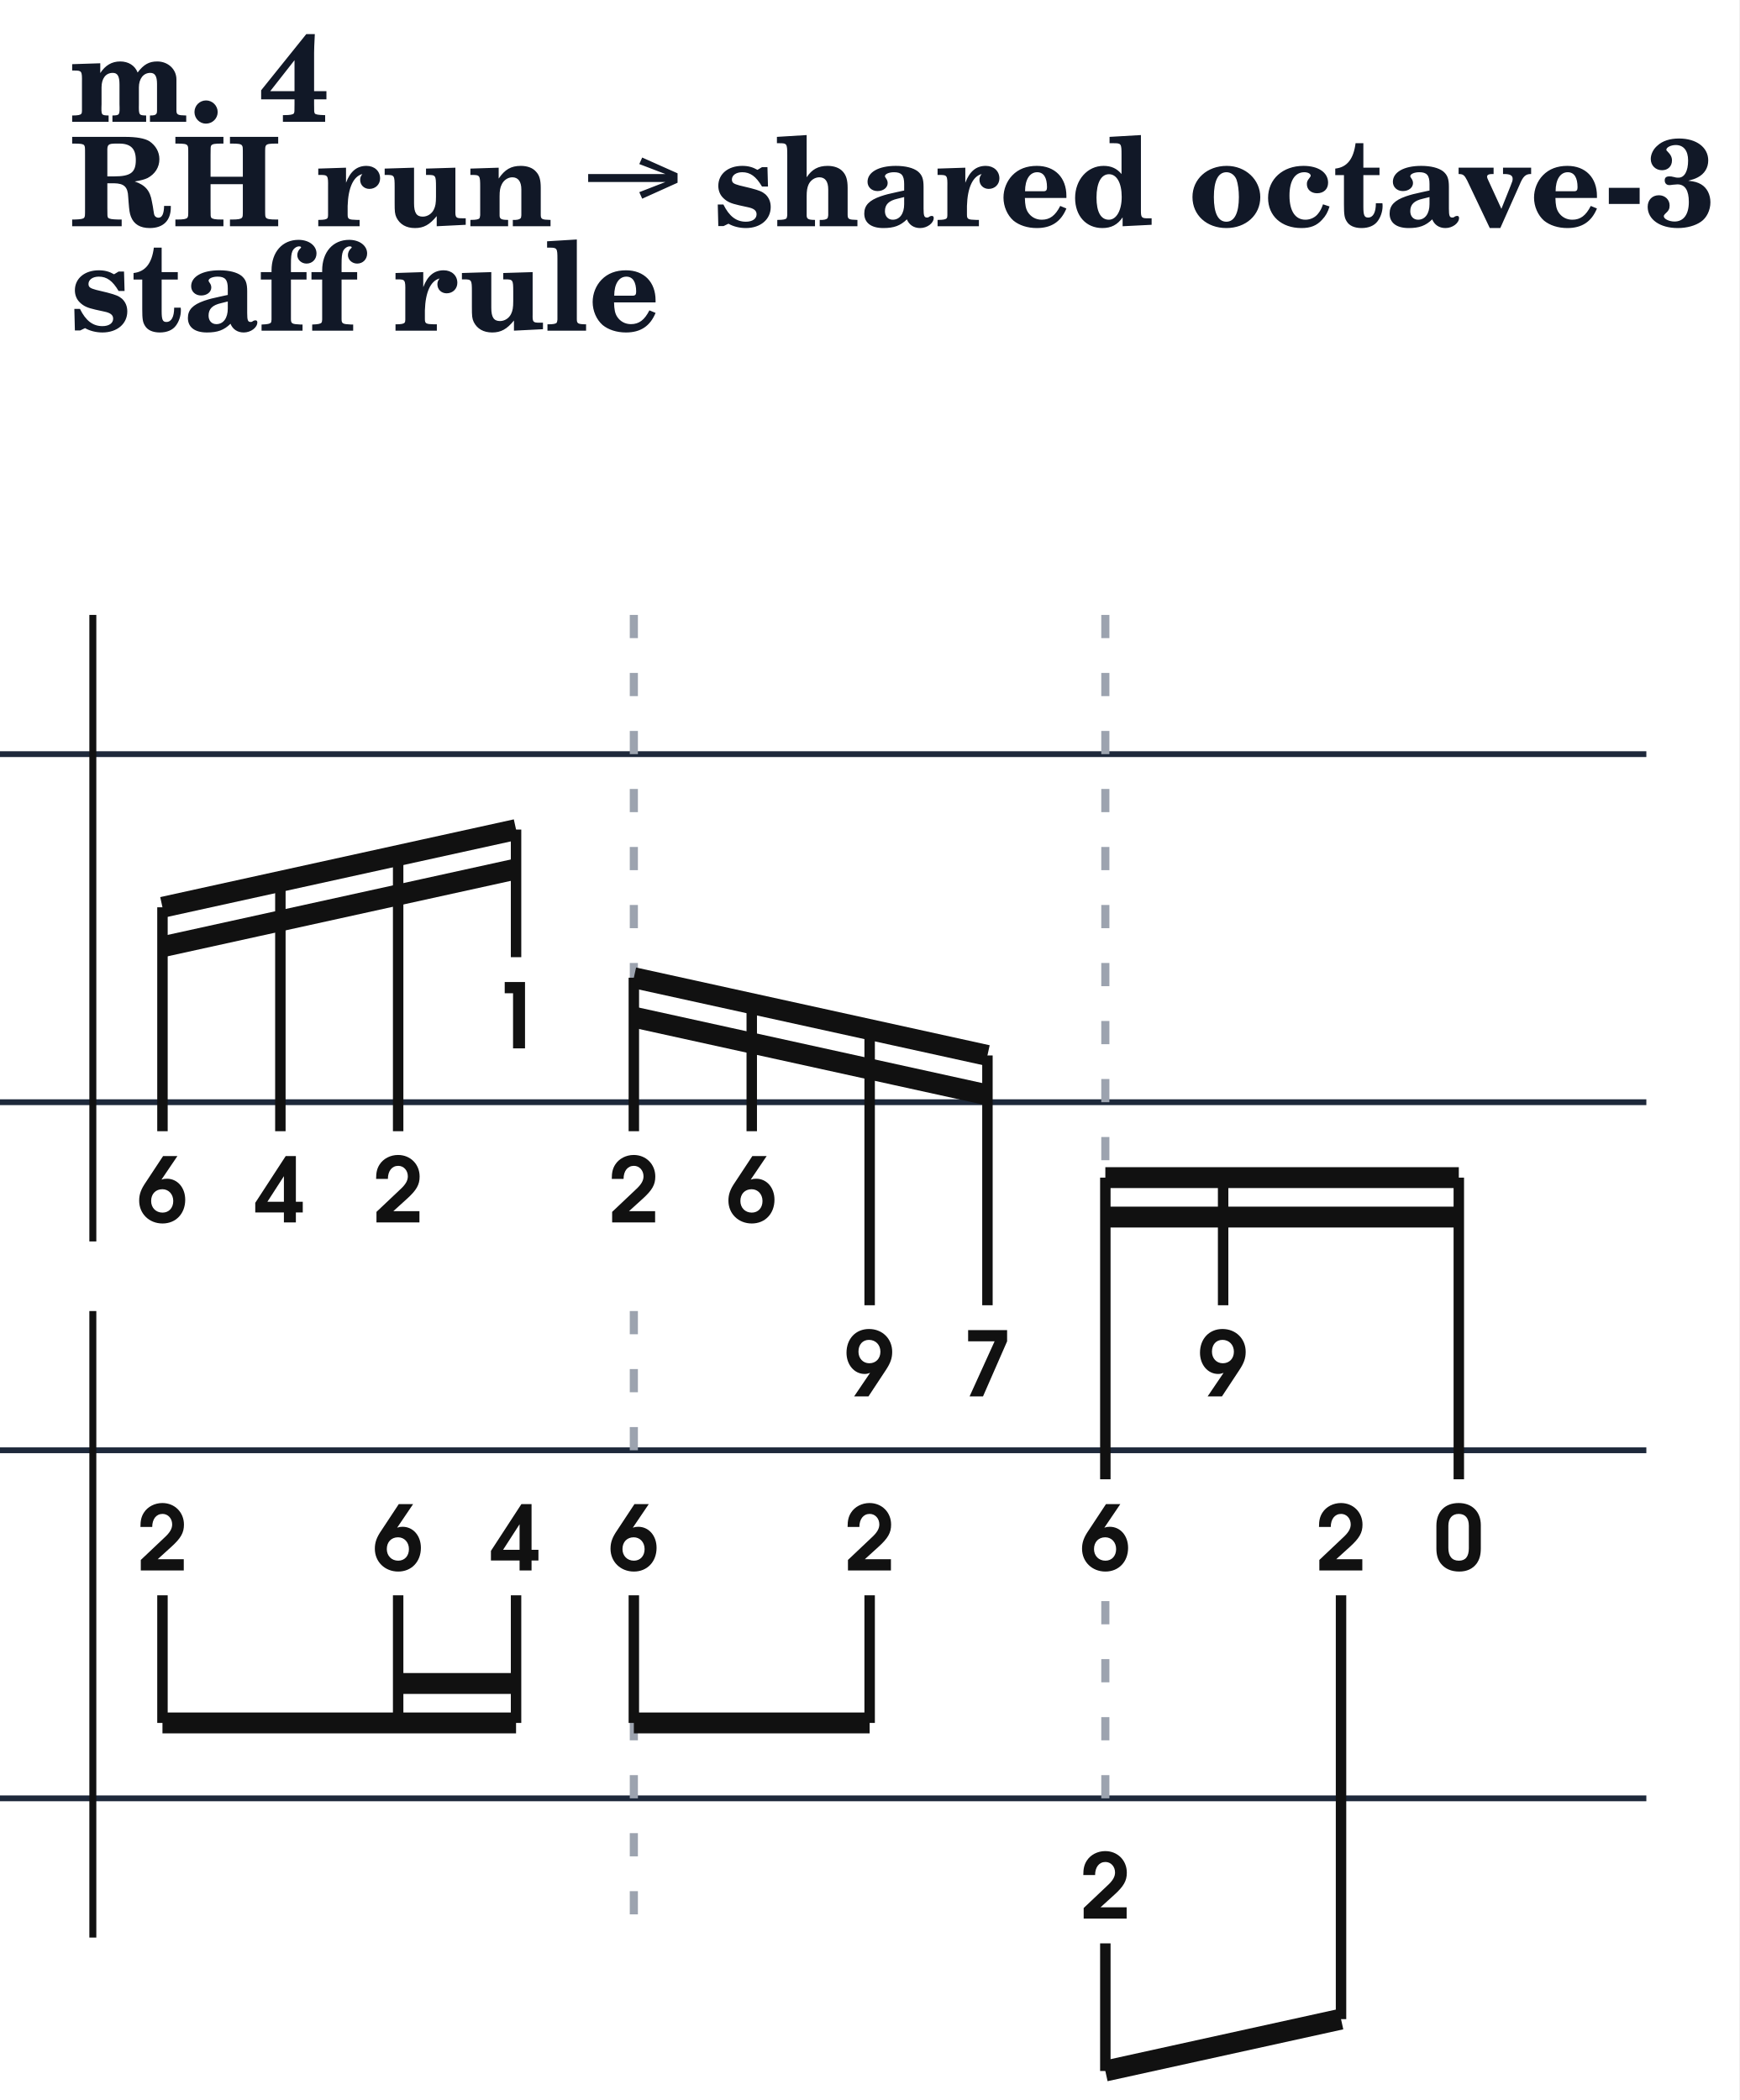
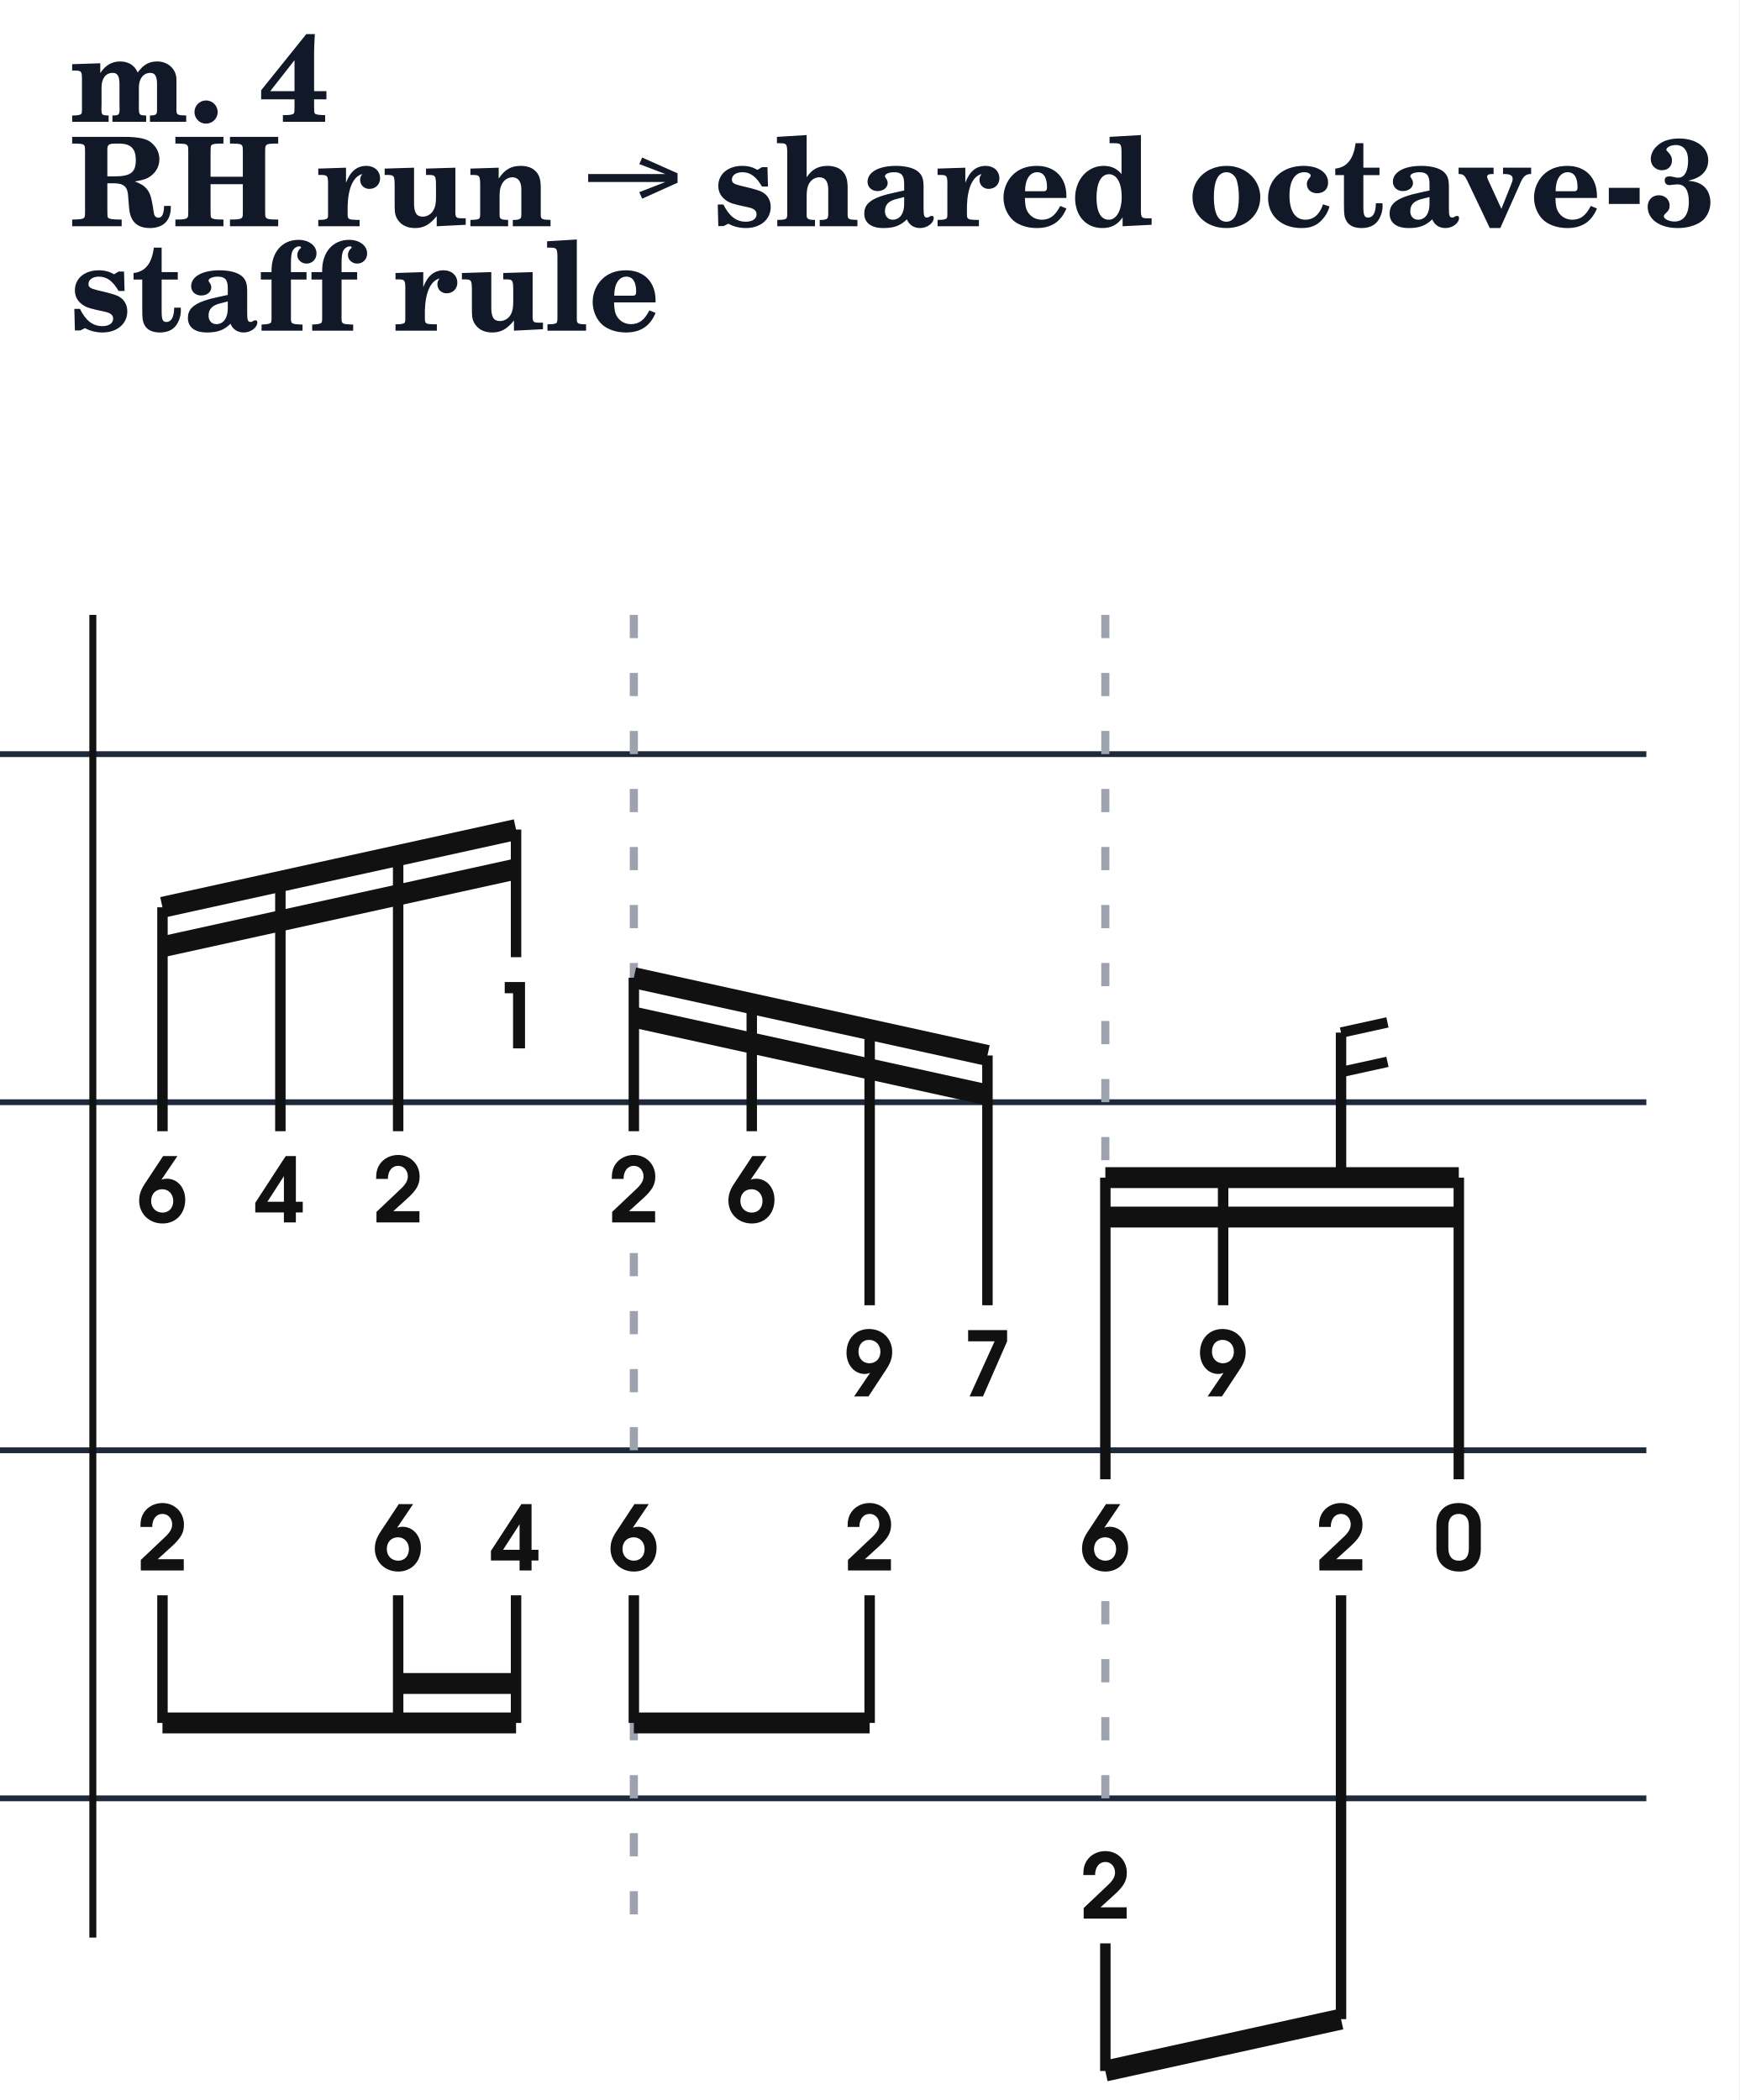
<svg xmlns="http://www.w3.org/2000/svg" viewBox="429.41 41.00 149.87 181.00" width="149.87pt" height="181.00pt" style="background:#FFFFFF;">
  <defs>
    <style>
      .janko-title { font-family: "Century Schoolbook", "Baskerville", "Liberation Serif", "DejaVu Serif", "Times New Roman", Georgia, serif; font-weight: 600; font-size: 11pt; letter-spacing: 0.3px; fill: #111111; }
      .janko-subtitle { font-family: "Century Schoolbook", "Baskerville", "Liberation Serif", "DejaVu Serif", "Times New Roman", Georgia, serif; font-style: italic; font-size: 8.5pt; fill: #333333; }
      .janko-meta { font-family: "Century Schoolbook", "Baskerville", "Liberation Serif", "DejaVu Serif", "Times New Roman", Georgia, serif; font-style: italic; font-size: 8pt; fill: #222222; }
      .janko-running-head { font-family: "Century Schoolbook", "Baskerville", "Liberation Serif", "DejaVu Serif", "Times New Roman", Georgia, serif; font-style: italic; font-size: 7pt; fill: #555555; }
      .janko-page-num { font-family: "Century Schoolbook", "Baskerville", "Liberation Serif", "DejaVu Serif", "Times New Roman", Georgia, serif; font-style: italic; font-size: 8pt; fill: #666666; font-weight: 400; }
      .janko-measure-num { font-family: "Century Schoolbook", "Baskerville", "Liberation Serif", "DejaVu Serif", "Times New Roman", Georgia, serif; font-style: italic; font-size: 7pt; fill: #555555; font-weight: normal; }
      .janko-octave-label { font-family: "DejaVu Sans Mono", monospace; font-size: 7.5pt; font-weight: bold; fill: #6B7280; }
      .janko-hand-label { font-family: "Century Schoolbook", "Baskerville", "Liberation Serif", "DejaVu Serif", "Times New Roman", Georgia, serif; font-style: italic; font-size: 8pt; fill: #555555; }
      .janko-ts-num { font-family: "Century Schoolbook", "Baskerville", "Liberation Serif", "DejaVu Serif", "Times New Roman", Georgia, serif; font-weight: bold; font-size: 14pt; fill: #111111; text-anchor: middle; }
      .janko-caption { font-family: "Century Schoolbook", "Baskerville", "Liberation Serif", "DejaVu Serif", "Times New Roman", Georgia, serif; font-weight: 600; font-size: 8pt; fill: #111827; }
      .janko-caption-sub { font-family: "Century Schoolbook", "Baskerville", "Liberation Serif", "DejaVu Serif", "Times New Roman", Georgia, serif; font-style: italic; font-size: 7.5pt; fill: #4B5563; }
      .janko-digit { font-family: "URW Gothic", "Century Gothic", "ITC Avant Garde Gothic", "Avant Garde", sans-serif; text-anchor: middle; font-weight: bold; }
    </style>
  </defs>
  <rect x="429.41" y="41.00" width="149.87" height="181.00" fill="#FFFFFF" />
  <text x="435.41" y="51.50" class="janko-caption" font-size="7.00pt">m. 4</text>
  <text x="435.41" y="60.50" class="janko-caption" font-size="7.00pt">RH run → shared octave-3</text>
  <text x="435.41" y="69.50" class="janko-caption" font-size="7.00pt">staff rule</text>
  <g class="janko-crop-body">
    <g id="system-1">
      <text class="janko-measure-num" x="25.80" y="87.00" text-anchor="end">1</text>
      <g class="janko-staff-lines">
        <line x1="35.80" y1="106.00" x2="571.28" y2="106.00" stroke="#1E293B" stroke-width="0.50" />
        <line x1="35.80" y1="196.00" x2="571.28" y2="196.00" stroke="#1E293B" stroke-width="0.50" />
        <line x1="35.80" y1="136.00" x2="571.28" y2="136.00" stroke="#1E293B" stroke-width="0.50" />
        <line x1="35.80" y1="166.00" x2="571.28" y2="166.00" stroke="#1E293B" stroke-width="0.50" />
      </g>
      <g class="janko-beat-grid">
-         <line class="janko-beat-line" x1="82.42" y1="94.00" x2="82.42" y2="148.00" stroke="#9CA3AF" stroke-width="0.70" stroke-dasharray="2,3" />
-         <line class="janko-beat-line" x1="82.42" y1="154.00" x2="82.42" y2="208.00" stroke="#9CA3AF" stroke-width="0.70" stroke-dasharray="2,3" />
-         <line class="janko-beat-line" x1="123.05" y1="94.00" x2="123.05" y2="148.00" stroke="#9CA3AF" stroke-width="0.70" stroke-dasharray="2,3" />
-         <line class="janko-beat-line" x1="123.05" y1="154.00" x2="123.05" y2="208.00" stroke="#9CA3AF" stroke-width="0.70" stroke-dasharray="2,3" />
-         <line class="janko-beat-line" x1="216.29" y1="94.00" x2="216.29" y2="148.00" stroke="#9CA3AF" stroke-width="0.70" stroke-dasharray="2,3" />
-         <line class="janko-beat-line" x1="216.29" y1="154.00" x2="216.29" y2="208.00" stroke="#9CA3AF" stroke-width="0.70" stroke-dasharray="2,3" />
-         <line class="janko-beat-line" x1="256.92" y1="94.00" x2="256.92" y2="148.00" stroke="#9CA3AF" stroke-width="0.70" stroke-dasharray="2,3" />
-         <line class="janko-beat-line" x1="256.92" y1="154.00" x2="256.92" y2="208.00" stroke="#9CA3AF" stroke-width="0.70" stroke-dasharray="2,3" />
-         <line class="janko-beat-line" x1="350.16" y1="94.00" x2="350.16" y2="148.00" stroke="#9CA3AF" stroke-width="0.70" stroke-dasharray="2,3" />
-         <line class="janko-beat-line" x1="350.16" y1="154.00" x2="350.16" y2="208.00" stroke="#9CA3AF" stroke-width="0.70" stroke-dasharray="2,3" />
-         <line class="janko-beat-line" x1="390.79" y1="94.00" x2="390.79" y2="148.00" stroke="#9CA3AF" stroke-width="0.70" stroke-dasharray="2,3" />
-         <line class="janko-beat-line" x1="390.79" y1="154.00" x2="390.79" y2="208.00" stroke="#9CA3AF" stroke-width="0.70" stroke-dasharray="2,3" />
-         <line class="janko-beat-line" x1="484.03" y1="94.00" x2="484.03" y2="148.00" stroke="#9CA3AF" stroke-width="0.70" stroke-dasharray="2,3" />
-         <line class="janko-beat-line" x1="484.03" y1="154.00" x2="484.03" y2="208.00" stroke="#9CA3AF" stroke-width="0.70" stroke-dasharray="2,3" />
-         <line class="janko-beat-line" x1="524.66" y1="94.00" x2="524.66" y2="148.00" stroke="#9CA3AF" stroke-width="0.70" stroke-dasharray="2,3" />
-         <line class="janko-beat-line" x1="524.66" y1="154.00" x2="524.66" y2="208.00" stroke="#9CA3AF" stroke-width="0.70" stroke-dasharray="2,3" />
+         <line class="janko-beat-line" x1="82.42" y1="94.00" x2="82.42" y2="208.00" stroke="#9CA3AF" stroke-width="0.70" stroke-dasharray="2,3" />
+         <line class="janko-beat-line" x1="123.05" y1="94.00" x2="123.05" y2="208.00" stroke="#9CA3AF" stroke-width="0.70" stroke-dasharray="2,3" />
+         <line class="janko-beat-line" x1="216.29" y1="94.00" x2="216.29" y2="208.00" stroke="#9CA3AF" stroke-width="0.70" stroke-dasharray="2,3" />
+         <line class="janko-beat-line" x1="256.92" y1="94.00" x2="256.92" y2="208.00" stroke="#9CA3AF" stroke-width="0.70" stroke-dasharray="2,3" />
+         <line class="janko-beat-line" x1="350.16" y1="94.00" x2="350.16" y2="208.00" stroke="#9CA3AF" stroke-width="0.70" stroke-dasharray="2,3" />
+         <line class="janko-beat-line" x1="390.79" y1="94.00" x2="390.79" y2="208.00" stroke="#9CA3AF" stroke-width="0.70" stroke-dasharray="2,3" />
+         <line class="janko-beat-line" x1="484.03" y1="94.00" x2="484.03" y2="208.00" stroke="#9CA3AF" stroke-width="0.70" stroke-dasharray="2,3" />
+         <line class="janko-beat-line" x1="524.66" y1="94.00" x2="524.66" y2="208.00" stroke="#9CA3AF" stroke-width="0.70" stroke-dasharray="2,3" />
      </g>
      <g class="janko-barlines">
-         <line class="janko-barline" x1="169.67" y1="94.00" x2="169.67" y2="148.00" stroke="#111111" stroke-width="0.60" />
-         <line class="janko-barline" x1="169.67" y1="154.00" x2="169.67" y2="208.00" stroke="#111111" stroke-width="0.60" />
-         <line class="janko-barline" x1="303.54" y1="94.00" x2="303.54" y2="148.00" stroke="#111111" stroke-width="0.60" />
-         <line class="janko-barline" x1="303.54" y1="154.00" x2="303.54" y2="208.00" stroke="#111111" stroke-width="0.60" />
-         <line class="janko-barline" x1="437.41" y1="94.00" x2="437.41" y2="148.00" stroke="#111111" stroke-width="0.60" />
-         <line class="janko-barline" x1="437.41" y1="154.00" x2="437.41" y2="208.00" stroke="#111111" stroke-width="0.60" />
+         <line class="janko-barline" x1="169.67" y1="94.00" x2="169.67" y2="208.00" stroke="#111111" stroke-width="0.60" />
+         <line class="janko-barline" x1="303.54" y1="94.00" x2="303.54" y2="208.00" stroke="#111111" stroke-width="0.60" />
+         <line class="janko-barline" x1="437.41" y1="94.00" x2="437.41" y2="208.00" stroke="#111111" stroke-width="0.60" />
      </g>
      <g class="janko-notes">
        <g class="janko-beam-group">
          <line class="janko-stem" x1="41.80" y1="195.10" x2="41.80" y2="204.50" stroke="#111111" stroke-width="0.90" />
          <line class="janko-stem" x1="62.11" y1="163.50" x2="62.11" y2="200.03" stroke="#111111" stroke-width="0.90" />
          <line class="janko-stem" x1="72.27" y1="163.50" x2="72.27" y2="197.80" stroke="#111111" stroke-width="0.90" />
          <line class="janko-beam" x1="41.80" y1="204.50" x2="72.27" y2="197.80" stroke="#111111" stroke-width="1.80" stroke-linecap="butt" />
          <line class="janko-beam-secondary" x1="62.11" y1="196.63" x2="72.27" y2="194.40" stroke="#111111" stroke-width="1.80" stroke-linecap="butt" />
        </g>
        <g class="janko-beam-group">
          <line class="janko-stem" x1="41.80" y1="121.90" x2="41.80" y2="112.50" stroke="#111111" stroke-width="0.90" />
          <line class="janko-stem" x1="51.96" y1="138.50" x2="51.96" y2="114.73" stroke="#111111" stroke-width="0.90" />
          <line class="janko-beam" x1="41.80" y1="112.50" x2="51.96" y2="114.73" stroke="#111111" stroke-width="1.80" stroke-linecap="butt" />
          <line class="janko-beam-secondary" x1="41.80" y1="115.90" x2="51.96" y2="118.13" stroke="#111111" stroke-width="1.80" stroke-linecap="butt" />
        </g>
        <g class="janko-beam-group">
          <line class="janko-stem" x1="82.42" y1="163.50" x2="82.42" y2="174.50" stroke="#111111" stroke-width="0.90" />
          <line class="janko-stem" x1="102.73" y1="163.50" x2="102.73" y2="174.50" stroke="#111111" stroke-width="0.90" />
          <line class="janko-beam" x1="82.42" y1="174.50" x2="102.73" y2="174.50" stroke="#111111" stroke-width="1.80" stroke-linecap="butt" />
        </g>
        <g class="janko-beam-group">
          <line class="janko-stem" x1="92.58" y1="138.50" x2="92.58" y2="127.50" stroke="#111111" stroke-width="0.90" />
          <line class="janko-stem" x1="102.73" y1="138.50" x2="102.73" y2="127.50" stroke="#111111" stroke-width="0.90" />
          <line class="janko-stem" x1="112.89" y1="138.50" x2="112.89" y2="127.50" stroke="#111111" stroke-width="0.90" />
          <line class="janko-beam" x1="92.58" y1="127.50" x2="112.89" y2="127.50" stroke="#111111" stroke-width="1.80" stroke-linecap="butt" />
          <line class="janko-beam-secondary" x1="92.58" y1="130.90" x2="112.89" y2="130.90" stroke="#111111" stroke-width="1.80" stroke-linecap="butt" />
        </g>
        <g class="janko-beam-group">
          <line class="janko-stem" x1="123.05" y1="193.50" x2="123.05" y2="204.50" stroke="#111111" stroke-width="0.90" />
          <line class="janko-stem" x1="143.36" y1="163.50" x2="143.36" y2="200.03" stroke="#111111" stroke-width="0.90" />
          <line class="janko-beam" x1="123.05" y1="204.50" x2="143.36" y2="200.03" stroke="#111111" stroke-width="1.80" stroke-linecap="butt" />
        </g>
        <g class="janko-beam-group">
          <line class="janko-stem" x1="123.05" y1="123.50" x2="123.05" y2="89.20" stroke="#111111" stroke-width="0.90" />
          <line class="janko-stem" x1="133.20" y1="123.50" x2="133.20" y2="86.97" stroke="#111111" stroke-width="0.90" />
          <line class="janko-stem" x1="143.36" y1="123.50" x2="143.36" y2="84.73" stroke="#111111" stroke-width="0.90" />
          <line class="janko-stem" x1="153.51" y1="93.50" x2="153.51" y2="82.50" stroke="#111111" stroke-width="0.90" />
          <line class="janko-beam" x1="123.05" y1="89.20" x2="153.51" y2="82.50" stroke="#111111" stroke-width="1.80" stroke-linecap="butt" />
          <line class="janko-beam-secondary" x1="123.05" y1="92.60" x2="153.51" y2="85.90" stroke="#111111" stroke-width="1.80" stroke-linecap="butt" />
        </g>
        <g class="janko-beam-group">
          <line class="janko-stem" x1="175.67" y1="108.50" x2="175.67" y2="84.73" stroke="#111111" stroke-width="0.90" />
          <line class="janko-stem" x1="185.83" y1="93.50" x2="185.83" y2="82.50" stroke="#111111" stroke-width="0.90" />
          <line class="janko-beam" x1="175.67" y1="84.73" x2="185.83" y2="82.50" stroke="#111111" stroke-width="1.80" stroke-linecap="butt" />
          <line class="janko-beam-secondary" x1="175.67" y1="88.13" x2="185.83" y2="85.90" stroke="#111111" stroke-width="1.80" stroke-linecap="butt" />
        </g>
        <g class="janko-beam-group">
          <line class="janko-stem" x1="175.67" y1="208.50" x2="175.67" y2="219.50" stroke="#111111" stroke-width="0.90" />
          <line class="janko-stem" x1="195.98" y1="178.50" x2="195.98" y2="215.03" stroke="#111111" stroke-width="0.90" />
          <line class="janko-stem" x1="206.14" y1="178.50" x2="206.14" y2="212.80" stroke="#111111" stroke-width="0.90" />
          <line class="janko-beam" x1="175.67" y1="219.50" x2="206.14" y2="212.80" stroke="#111111" stroke-width="1.80" stroke-linecap="butt" />
          <line class="janko-beam-secondary" x1="195.98" y1="211.63" x2="206.14" y2="209.40" stroke="#111111" stroke-width="1.80" stroke-linecap="butt" />
        </g>
        <g class="janko-beam-group">
          <line class="janko-stem" x1="216.29" y1="178.50" x2="216.29" y2="189.50" stroke="#111111" stroke-width="0.90" />
          <line class="janko-stem" x1="236.61" y1="178.50" x2="236.61" y2="189.50" stroke="#111111" stroke-width="0.90" />
          <line class="janko-beam" x1="216.29" y1="189.50" x2="236.61" y2="189.50" stroke="#111111" stroke-width="1.80" stroke-linecap="butt" />
        </g>
        <g class="janko-beam-group">
          <line class="janko-stem" x1="226.45" y1="123.50" x2="226.45" y2="86.97" stroke="#111111" stroke-width="0.90" />
          <line class="janko-stem" x1="236.61" y1="123.50" x2="236.61" y2="84.73" stroke="#111111" stroke-width="0.90" />
          <line class="janko-stem" x1="246.76" y1="93.50" x2="246.76" y2="82.50" stroke="#111111" stroke-width="0.90" />
          <line class="janko-beam" x1="226.45" y1="86.97" x2="246.76" y2="82.50" stroke="#111111" stroke-width="1.80" stroke-linecap="butt" />
          <line class="janko-beam-secondary" x1="226.45" y1="90.37" x2="246.76" y2="85.90" stroke="#111111" stroke-width="1.80" stroke-linecap="butt" />
        </g>
        <g class="janko-beam-group">
          <line class="janko-stem" x1="256.92" y1="108.50" x2="256.92" y2="97.50" stroke="#111111" stroke-width="0.90" />
          <line class="janko-stem" x1="267.07" y1="108.50" x2="267.07" y2="97.50" stroke="#111111" stroke-width="0.90" />
          <line class="janko-stem" x1="277.23" y1="108.50" x2="277.23" y2="97.50" stroke="#111111" stroke-width="0.90" />
          <line class="janko-stem" x1="287.38" y1="108.50" x2="287.38" y2="97.50" stroke="#111111" stroke-width="0.90" />
          <line class="janko-beam" x1="256.92" y1="97.50" x2="287.38" y2="97.50" stroke="#111111" stroke-width="1.80" stroke-linecap="butt" />
          <line class="janko-beam-secondary" x1="256.92" y1="100.90" x2="287.38" y2="100.90" stroke="#111111" stroke-width="1.80" stroke-linecap="butt" />
        </g>
        <g class="janko-beam-group">
          <line class="janko-stem" x1="256.92" y1="208.50" x2="256.92" y2="219.50" stroke="#111111" stroke-width="0.90" />
          <line class="janko-stem" x1="277.23" y1="178.50" x2="277.23" y2="215.03" stroke="#111111" stroke-width="0.90" />
          <line class="janko-beam" x1="256.92" y1="219.50" x2="277.23" y2="215.03" stroke="#111111" stroke-width="1.80" stroke-linecap="butt" />
        </g>
        <g class="janko-beam-group">
          <line class="janko-stem" x1="309.54" y1="208.50" x2="309.54" y2="219.50" stroke="#111111" stroke-width="0.90" />
          <line class="janko-stem" x1="329.85" y1="178.50" x2="329.85" y2="215.03" stroke="#111111" stroke-width="0.90" />
          <line class="janko-stem" x1="340.01" y1="178.50" x2="340.01" y2="212.80" stroke="#111111" stroke-width="0.90" />
          <line class="janko-beam" x1="309.54" y1="219.50" x2="340.01" y2="212.80" stroke="#111111" stroke-width="1.80" stroke-linecap="butt" />
          <line class="janko-beam-secondary" x1="329.85" y1="211.63" x2="340.01" y2="209.40" stroke="#111111" stroke-width="1.80" stroke-linecap="butt" />
        </g>
        <g class="janko-beam-group">
          <line class="janko-stem" x1="309.54" y1="93.50" x2="309.54" y2="82.50" stroke="#111111" stroke-width="0.90" />
          <line class="janko-stem" x1="319.70" y1="108.50" x2="319.70" y2="84.73" stroke="#111111" stroke-width="0.90" />
          <line class="janko-beam" x1="309.54" y1="82.50" x2="319.70" y2="84.73" stroke="#111111" stroke-width="1.80" stroke-linecap="butt" />
          <line class="janko-beam-secondary" x1="309.54" y1="85.90" x2="319.70" y2="88.13" stroke="#111111" stroke-width="1.80" stroke-linecap="butt" />
        </g>
        <g class="janko-beam-group">
          <line class="janko-stem" x1="350.16" y1="178.50" x2="350.16" y2="189.50" stroke="#111111" stroke-width="0.90" />
          <line class="janko-stem" x1="370.48" y1="163.50" x2="370.48" y2="185.03" stroke="#111111" stroke-width="0.90" />
          <line class="janko-beam" x1="350.16" y1="189.50" x2="370.48" y2="185.03" stroke="#111111" stroke-width="1.80" stroke-linecap="butt" />
        </g>
        <g class="janko-beam-group">
          <line class="janko-stem" x1="360.32" y1="108.50" x2="360.32" y2="97.50" stroke="#111111" stroke-width="0.90" />
          <line class="janko-stem" x1="370.48" y1="108.50" x2="370.48" y2="97.50" stroke="#111111" stroke-width="0.90" />
          <line class="janko-stem" x1="380.63" y1="108.50" x2="380.63" y2="97.50" stroke="#111111" stroke-width="0.90" />
          <line class="janko-beam" x1="360.32" y1="97.50" x2="380.63" y2="97.50" stroke="#111111" stroke-width="1.80" stroke-linecap="butt" />
          <line class="janko-beam-secondary" x1="360.32" y1="100.90" x2="380.63" y2="100.90" stroke="#111111" stroke-width="1.80" stroke-linecap="butt" />
        </g>
        <g class="janko-beam-group">
          <line class="janko-stem" x1="390.79" y1="93.50" x2="390.79" y2="82.50" stroke="#111111" stroke-width="0.90" />
          <line class="janko-stem" x1="400.94" y1="108.50" x2="400.94" y2="84.73" stroke="#111111" stroke-width="0.90" />
          <line class="janko-stem" x1="416.60" y1="123.50" x2="416.60" y2="88.18" stroke="#111111" stroke-width="0.90" />
          <line class="janko-stem" x1="426.20" y1="123.50" x2="426.20" y2="90.29" stroke="#111111" stroke-width="0.90" />
          <line class="janko-beam" x1="390.79" y1="82.50" x2="426.20" y2="90.29" stroke="#111111" stroke-width="1.80" stroke-linecap="butt" />
          <line class="janko-beam-secondary" x1="390.79" y1="85.90" x2="426.20" y2="93.69" stroke="#111111" stroke-width="1.80" stroke-linecap="butt" />
        </g>
        <g class="janko-beam-group">
          <line class="janko-stem" x1="390.79" y1="193.50" x2="390.79" y2="204.50" stroke="#111111" stroke-width="0.90" />
          <line class="janko-stem" x1="405.60" y1="133.50" x2="405.60" y2="201.24" stroke="#111111" stroke-width="0.90" />
          <line class="janko-beam" x1="390.79" y1="204.50" x2="405.60" y2="201.24" stroke="#111111" stroke-width="1.80" stroke-linecap="butt" />
        </g>
        <g class="janko-beam-group">
          <line class="janko-stem" x1="443.41" y1="178.50" x2="443.41" y2="189.50" stroke="#111111" stroke-width="0.90" />
          <line class="janko-stem" x1="463.72" y1="178.50" x2="463.72" y2="189.50" stroke="#111111" stroke-width="0.90" />
          <line class="janko-stem" x1="473.88" y1="178.50" x2="473.88" y2="189.50" stroke="#111111" stroke-width="0.90" />
          <line class="janko-beam" x1="443.41" y1="189.50" x2="473.88" y2="189.50" stroke="#111111" stroke-width="1.80" stroke-linecap="butt" />
          <line class="janko-beam-secondary" x1="463.72" y1="186.10" x2="473.88" y2="186.10" stroke="#111111" stroke-width="1.80" stroke-linecap="butt" />
        </g>
        <g class="janko-beam-group">
          <line class="janko-stem" x1="443.41" y1="138.50" x2="443.41" y2="119.20" stroke="#111111" stroke-width="0.90" />
          <line class="janko-stem" x1="453.57" y1="138.50" x2="453.57" y2="116.97" stroke="#111111" stroke-width="0.90" />
          <line class="janko-stem" x1="463.72" y1="138.50" x2="463.72" y2="114.73" stroke="#111111" stroke-width="0.90" />
          <line class="janko-stem" x1="473.88" y1="123.50" x2="473.88" y2="112.50" stroke="#111111" stroke-width="0.90" />
          <line class="janko-beam" x1="443.41" y1="119.20" x2="473.88" y2="112.50" stroke="#111111" stroke-width="1.80" stroke-linecap="butt" />
          <line class="janko-beam-secondary" x1="443.41" y1="122.60" x2="473.88" y2="115.90" stroke="#111111" stroke-width="1.80" stroke-linecap="butt" />
        </g>
        <g class="janko-beam-group">
          <line class="janko-stem" x1="484.03" y1="138.50" x2="484.03" y2="125.27" stroke="#111111" stroke-width="0.90" />
          <line class="janko-stem" x1="494.19" y1="138.50" x2="494.19" y2="127.50" stroke="#111111" stroke-width="0.90" />
          <line class="janko-stem" x1="504.35" y1="153.50" x2="504.35" y2="129.73" stroke="#111111" stroke-width="0.90" />
          <line class="janko-stem" x1="514.50" y1="153.50" x2="514.50" y2="131.97" stroke="#111111" stroke-width="0.90" />
          <line class="janko-beam" x1="484.03" y1="125.27" x2="514.50" y2="131.97" stroke="#111111" stroke-width="1.80" stroke-linecap="butt" />
          <line class="janko-beam-secondary" x1="484.03" y1="128.67" x2="514.50" y2="135.37" stroke="#111111" stroke-width="1.80" stroke-linecap="butt" />
        </g>
        <g class="janko-beam-group">
          <line class="janko-stem" x1="484.03" y1="178.50" x2="484.03" y2="189.50" stroke="#111111" stroke-width="0.90" />
          <line class="janko-stem" x1="504.35" y1="178.50" x2="504.35" y2="189.50" stroke="#111111" stroke-width="0.90" />
          <line class="janko-beam" x1="484.03" y1="189.50" x2="504.35" y2="189.50" stroke="#111111" stroke-width="1.80" stroke-linecap="butt" />
        </g>
        <g class="janko-beam-group">
          <line class="janko-stem" x1="524.66" y1="208.50" x2="524.66" y2="219.50" stroke="#111111" stroke-width="0.90" />
          <line class="janko-stem" x1="544.97" y1="178.50" x2="544.97" y2="215.03" stroke="#111111" stroke-width="0.90" />
          <line class="janko-beam" x1="524.66" y1="219.50" x2="544.97" y2="215.03" stroke="#111111" stroke-width="1.80" stroke-linecap="butt" />
        </g>
        <g class="janko-beam-group">
          <line class="janko-stem" x1="524.66" y1="168.50" x2="524.66" y2="142.50" stroke="#111111" stroke-width="0.90" />
          <line class="janko-stem" x1="534.81" y1="153.50" x2="534.81" y2="142.50" stroke="#111111" stroke-width="0.90" />
          <line class="janko-stem" x1="555.12" y1="168.50" x2="555.12" y2="142.50" stroke="#111111" stroke-width="0.90" />
          <line class="janko-beam" x1="524.66" y1="142.50" x2="555.12" y2="142.50" stroke="#111111" stroke-width="1.80" stroke-linecap="butt" />
          <line class="janko-beam-secondary" x1="524.66" y1="145.90" x2="555.12" y2="145.90" stroke="#111111" stroke-width="1.80" stroke-linecap="butt" />
        </g>
        <line class="janko-stem" x1="62.11" y1="123.50" x2="62.11" y2="112.50" stroke="#111111" stroke-width="0.90" />
        <line class="janko-flag" data-stem-x="62.11" data-flag-index="1" x1="62.11" y1="112.50" x2="66.11" y2="113.38" stroke="#111111" stroke-width="1.10" stroke-linecap="butt" data-subdivision-style="kinetic-tab-beam" />
        <circle class="janko-augmentation-dot" cx="70.11" cy="128.50" r="0.75" fill="#111111" />
        <line class="janko-stem" x1="195.98" y1="108.50" x2="195.98" y2="97.50" stroke="#111111" stroke-width="0.90" />
        <line class="janko-flag" data-stem-x="195.98" data-flag-index="1" x1="195.98" y1="97.50" x2="199.98" y2="98.38" stroke="#111111" stroke-width="1.10" stroke-linecap="butt" data-subdivision-style="kinetic-tab-beam" />
        <circle class="janko-augmentation-dot" cx="203.98" cy="113.50" r="0.75" fill="#111111" />
        <line class="janko-stem" x1="329.85" y1="93.50" x2="329.85" y2="82.50" stroke="#111111" stroke-width="0.90" />
        <line class="janko-flag" data-stem-x="329.85" data-flag-index="1" x1="329.85" y1="82.50" x2="333.85" y2="83.38" stroke="#111111" stroke-width="1.10" stroke-linecap="butt" data-subdivision-style="kinetic-tab-beam" />
        <circle class="janko-augmentation-dot" cx="337.85" cy="98.50" r="0.75" fill="#111111" />
+         <g class="janko-rest-group" data-rest-tick="552" data-rest-value="sixteenth" data-rest-hand="RH" data-rest-style="kinetic-monoline">
+           <line class="janko-rest-stem" x1="544.97" y1="130.00" x2="544.97" y2="142.00" stroke="#111111" stroke-width="0.90" stroke-linecap="butt" />
+           <line class="janko-rest-tab" data-rest-tab="1" x1="544.97" y1="130.00" x2="548.97" y2="129.12" stroke="#111111" stroke-width="0.90" stroke-linecap="butt" />
+           <line class="janko-rest-tab" data-rest-tab="2" x1="544.97" y1="133.40" x2="548.97" y2="132.52" stroke="#111111" stroke-width="0.90" stroke-linecap="butt" />
+         </g>
        <circle class="janko-halo" cx="41.80" cy="188.50" r="6.20" fill="none" stroke="#111111" stroke-width="0.75" />
        <circle class="janko-knockout" cx="41.80" cy="188.50" r="4.80" fill="#FFFFFF" />
        <text class="janko-digit" x="41.80" y="191.36" font-weight="700" font-size="5.8pt" fill="#111111">7</text>
        <circle class="janko-halo" cx="41.80" cy="128.50" r="6.20" fill="none" stroke="#111111" stroke-width="0.75" />
        <circle class="janko-knockout" cx="41.80" cy="128.50" r="4.80" fill="#FFFFFF" />
        <text class="janko-digit" x="41.80" y="131.36" font-weight="700" font-size="5.8pt" fill="#111111">7</text>
        <circle class="janko-knockout" cx="51.96" cy="143.50" r="4.80" fill="#FFFFFF" />
        <text class="janko-digit" x="51.96" y="146.36" font-weight="800" font-size="5.8pt" fill="#111111">6</text>
        <circle class="janko-knockout" cx="62.11" cy="128.50" r="4.80" fill="#FFFFFF" />
        <text class="janko-digit" x="62.11" y="131.36" font-weight="700" font-size="5.8pt" fill="#111111">7</text>
        <circle class="janko-knockout" cx="62.11" cy="158.50" r="4.80" fill="#FFFFFF" />
        <text class="janko-digit" x="62.11" y="161.36" font-weight="700" font-size="5.8pt" fill="#111111">B</text>
        <circle class="janko-knockout" cx="72.27" cy="158.50" r="4.80" fill="#FFFFFF" />
        <text class="janko-digit" x="72.27" y="161.36" font-weight="700" font-size="5.8pt" fill="#111111">9</text>
        <circle class="janko-knockout" cx="82.42" cy="158.50" r="4.80" fill="#FFFFFF" />
        <text class="janko-digit" x="82.42" y="161.36" font-weight="700" font-size="5.8pt" fill="#111111">B</text>
        <circle class="janko-knockout" cx="92.58" cy="143.50" r="4.80" fill="#FFFFFF" />
        <text class="janko-digit" x="92.58" y="146.36" font-weight="800" font-size="5.8pt" fill="#111111">2</text>
        <circle class="janko-knockout" cx="102.73" cy="143.50" r="4.80" fill="#FFFFFF" />
        <text class="janko-digit" x="102.73" y="146.36" font-weight="800" font-size="5.8pt" fill="#111111">4</text>
        <circle class="janko-knockout" cx="102.73" cy="158.50" r="4.80" fill="#FFFFFF" />
        <text class="janko-digit" x="102.73" y="161.36" font-weight="700" font-size="5.8pt" fill="#111111">7</text>
        <circle class="janko-knockout" cx="112.89" cy="143.50" r="4.80" fill="#FFFFFF" />
        <text class="janko-digit" x="112.89" y="146.36" font-weight="800" font-size="5.8pt" fill="#111111">6</text>
        <circle class="janko-knockout" cx="123.05" cy="188.50" r="4.80" fill="#FFFFFF" />
        <text class="janko-digit" x="123.05" y="191.36" font-weight="700" font-size="5.8pt" fill="#111111">7</text>
        <circle class="janko-knockout" cx="123.05" cy="128.50" r="4.80" fill="#FFFFFF" />
        <text class="janko-digit" x="123.05" y="131.36" font-weight="700" font-size="5.8pt" fill="#111111">7</text>
        <circle class="janko-knockout" cx="133.20" cy="128.50" r="4.80" fill="#FFFFFF" />
        <text class="janko-digit" x="133.20" y="131.36" font-weight="700" font-size="5.8pt" fill="#111111">9</text>
        <circle class="janko-knockout" cx="143.36" cy="158.50" r="4.80" fill="#FFFFFF" />
        <text class="janko-digit" x="143.36" y="161.36" font-weight="700" font-size="5.8pt" fill="#111111">7</text>
        <circle class="janko-knockout" cx="143.36" cy="128.50" r="4.80" fill="#FFFFFF" />
        <text class="janko-digit" x="143.36" y="131.36" font-weight="700" font-size="5.8pt" fill="#111111">B</text>
        <circle class="janko-knockout" cx="153.51" cy="98.50" r="4.80" fill="#FFFFFF" />
        <text class="janko-digit" x="153.51" y="101.36" font-weight="700" font-size="5.8pt" fill="#111111">1</text>
        <circle class="janko-knockout" cx="175.67" cy="113.50" r="4.80" fill="#FFFFFF" />
        <text class="janko-digit" x="175.67" y="116.36" font-weight="800" font-size="5.8pt" fill="#111111">2</text>
        <circle class="janko-knockout" cx="175.67" cy="203.50" r="4.80" fill="#FFFFFF" />
        <text class="janko-digit" x="175.67" y="206.36" font-weight="800" font-size="5.8pt" fill="#111111">6</text>
        <circle class="janko-knockout" cx="185.83" cy="98.50" r="4.80" fill="#FFFFFF" />
        <text class="janko-digit" x="185.83" y="101.36" font-weight="700" font-size="5.8pt" fill="#111111">1</text>
        <circle class="janko-knockout" cx="195.98" cy="113.50" r="4.80" fill="#FFFFFF" />
        <text class="janko-digit" x="195.98" y="116.36" font-weight="800" font-size="5.8pt" fill="#111111">2</text>
        <circle class="janko-knockout" cx="195.98" cy="173.50" r="4.80" fill="#FFFFFF" />
        <text class="janko-digit" x="195.98" y="176.36" font-weight="800" font-size="5.8pt" fill="#111111">6</text>
        <circle class="janko-knockout" cx="206.14" cy="173.50" r="4.80" fill="#FFFFFF" />
        <text class="janko-digit" x="206.14" y="176.36" font-weight="800" font-size="5.8pt" fill="#111111">4</text>
        <circle class="janko-knockout" cx="216.29" cy="173.50" r="4.80" fill="#FFFFFF" />
        <text class="janko-digit" x="216.29" y="176.36" font-weight="800" font-size="5.8pt" fill="#111111">6</text>
        <circle class="janko-knockout" cx="226.45" cy="128.50" r="4.80" fill="#FFFFFF" />
        <text class="janko-digit" x="226.45" y="131.36" font-weight="700" font-size="5.8pt" fill="#111111">9</text>
        <circle class="janko-knockout" cx="236.61" cy="173.50" r="4.80" fill="#FFFFFF" />
        <text class="janko-digit" x="236.61" y="176.36" font-weight="800" font-size="5.8pt" fill="#111111">2</text>
        <circle class="janko-knockout" cx="236.61" cy="128.50" r="4.80" fill="#FFFFFF" />
        <text class="janko-digit" x="236.61" y="131.36" font-weight="700" font-size="5.8pt" fill="#111111">B</text>
        <circle class="janko-knockout" cx="246.76" cy="98.50" r="4.80" fill="#FFFFFF" />
        <text class="janko-digit" x="246.76" y="101.36" font-weight="700" font-size="5.8pt" fill="#111111">1</text>
        <circle class="janko-knockout" cx="256.92" cy="113.50" r="4.80" fill="#FFFFFF" />
        <text class="janko-digit" x="256.92" y="116.36" font-weight="800" font-size="5.8pt" fill="#111111">2</text>
        <circle class="janko-knockout" cx="256.92" cy="203.50" r="4.80" fill="#FFFFFF" />
        <text class="janko-digit" x="256.92" y="206.36" font-weight="800" font-size="5.8pt" fill="#111111">6</text>
        <circle class="janko-knockout" cx="267.07" cy="113.50" r="4.80" fill="#FFFFFF" />
        <text class="janko-digit" x="267.07" y="116.36" font-weight="800" font-size="5.8pt" fill="#111111">4</text>
        <circle class="janko-knockout" cx="277.23" cy="173.50" r="4.80" fill="#FFFFFF" />
        <text class="janko-digit" x="277.23" y="176.36" font-weight="800" font-size="5.8pt" fill="#111111">2</text>
        <circle class="janko-knockout" cx="277.23" cy="113.50" r="4.80" fill="#FFFFFF" />
        <text class="janko-digit" x="277.23" y="116.36" font-weight="800" font-size="5.8pt" fill="#111111">6</text>
        <circle class="janko-knockout" cx="287.38" cy="113.50" r="4.80" fill="#FFFFFF" />
        <text class="janko-digit" x="287.38" y="116.36" font-weight="800" font-size="5.8pt" fill="#111111">2</text>
        <circle class="janko-knockout" cx="309.54" cy="203.50" r="4.80" fill="#FFFFFF" />
        <text class="janko-digit" x="309.54" y="206.36" font-weight="800" font-size="5.8pt" fill="#111111">4</text>
        <circle class="janko-knockout" cx="309.54" cy="98.50" r="4.80" fill="#FFFFFF" />
        <text class="janko-digit" x="309.54" y="101.36" font-weight="700" font-size="5.8pt" fill="#111111">7</text>
        <circle class="janko-knockout" cx="319.70" cy="113.50" r="4.80" fill="#FFFFFF" />
        <text class="janko-digit" x="319.70" y="116.36" font-weight="800" font-size="5.8pt" fill="#111111">6</text>
        <circle class="janko-knockout" cx="329.85" cy="173.50" r="4.80" fill="#FFFFFF" />
        <text class="janko-digit" x="329.85" y="176.36" font-weight="800" font-size="5.8pt" fill="#111111">4</text>
        <circle class="janko-knockout" cx="329.85" cy="98.50" r="4.80" fill="#FFFFFF" />
        <text class="janko-digit" x="329.85" y="101.36" font-weight="700" font-size="5.8pt" fill="#111111">7</text>
        <circle class="janko-knockout" cx="340.01" cy="173.50" r="4.80" fill="#FFFFFF" />
        <text class="janko-digit" x="340.01" y="176.36" font-weight="800" font-size="5.8pt" fill="#111111">2</text>
        <circle class="janko-knockout" cx="350.16" cy="173.50" r="4.80" fill="#FFFFFF" />
        <text class="janko-digit" x="350.16" y="176.36" font-weight="800" font-size="5.8pt" fill="#111111">4</text>
        <circle class="janko-knockout" cx="360.32" cy="113.50" r="4.80" fill="#FFFFFF" />
        <text class="janko-digit" x="360.32" y="116.36" font-weight="800" font-size="5.8pt" fill="#111111">6</text>
        <circle class="janko-knockout" cx="370.48" cy="113.50" r="4.80" fill="#FFFFFF" />
        <text class="janko-digit" x="370.48" y="116.36" font-weight="800" font-size="5.8pt" fill="#111111">4</text>
        <circle class="janko-knockout" cx="370.48" cy="158.50" r="4.80" fill="#FFFFFF" />
        <text class="janko-digit" x="370.48" y="161.36" font-weight="700" font-size="5.8pt" fill="#111111">7</text>
        <circle class="janko-knockout" cx="380.63" cy="113.50" r="4.80" fill="#FFFFFF" />
        <text class="janko-digit" x="380.63" y="116.36" font-weight="800" font-size="5.8pt" fill="#111111">2</text>
        <circle class="janko-knockout" cx="390.79" cy="98.50" r="4.80" fill="#FFFFFF" />
        <text class="janko-digit" x="390.79" y="101.36" font-weight="700" font-size="5.8pt" fill="#111111">1</text>
        <circle class="janko-knockout" cx="390.79" cy="188.50" r="4.80" fill="#FFFFFF" />
        <text class="janko-digit" x="390.79" y="191.36" font-weight="700" font-size="5.8pt" fill="#111111">9</text>
        <circle class="janko-knockout" cx="400.94" cy="113.50" r="4.80" fill="#FFFFFF" />
        <text class="janko-digit" x="400.94" y="116.36" font-weight="800" font-size="5.8pt" fill="#111111">4</text>
        <circle class="janko-knockout" cx="405.60" cy="128.50" r="4.80" fill="#FFFFFF" />
        <text class="janko-digit" x="405.60" y="131.36" font-weight="700" font-size="5.8pt" fill="#111111">1</text>
        <circle class="janko-knockout" cx="416.60" cy="128.50" r="4.80" fill="#FFFFFF" />
        <text class="janko-digit" x="416.60" y="131.36" font-weight="700" font-size="5.8pt" fill="#111111">9</text>
        <circle class="janko-knockout" cx="426.20" cy="128.50" r="4.80" fill="#FFFFFF" />
        <text class="janko-digit" x="426.20" y="131.36" font-weight="700" font-size="5.8pt" fill="#111111">7</text>
        <circle class="janko-knockout" cx="443.41" cy="173.50" r="4.80" fill="#FFFFFF" />
        <text class="janko-digit" x="443.41" y="176.36" font-weight="800" font-size="5.8pt" fill="#111111">2</text>
        <circle class="janko-knockout" cx="443.41" cy="143.50" r="4.80" fill="#FFFFFF" />
        <text class="janko-digit" x="443.41" y="146.36" font-weight="800" font-size="5.8pt" fill="#111111">6</text>
        <circle class="janko-knockout" cx="453.57" cy="143.50" r="4.80" fill="#FFFFFF" />
        <text class="janko-digit" x="453.57" y="146.36" font-weight="800" font-size="5.8pt" fill="#111111">4</text>
        <circle class="janko-knockout" cx="463.72" cy="143.50" r="4.80" fill="#FFFFFF" />
        <text class="janko-digit" x="463.72" y="146.36" font-weight="800" font-size="5.8pt" fill="#111111">2</text>
        <circle class="janko-knockout" cx="463.72" cy="173.50" r="4.80" fill="#FFFFFF" />
        <text class="janko-digit" x="463.72" y="176.36" font-weight="800" font-size="5.8pt" fill="#111111">6</text>
        <circle class="janko-knockout" cx="473.88" cy="128.50" r="4.80" fill="#FFFFFF" />
        <text class="janko-digit" x="473.88" y="131.36" font-weight="700" font-size="5.8pt" fill="#111111">1</text>
        <circle class="janko-knockout" cx="473.88" cy="173.50" r="4.80" fill="#FFFFFF" />
        <text class="janko-digit" x="473.88" y="176.36" font-weight="800" font-size="5.8pt" fill="#111111">4</text>
        <circle class="janko-knockout" cx="484.03" cy="143.50" r="4.80" fill="#FFFFFF" />
        <text class="janko-digit" x="484.03" y="146.36" font-weight="800" font-size="5.8pt" fill="#111111">2</text>
        <circle class="janko-knockout" cx="484.03" cy="173.50" r="4.80" fill="#FFFFFF" />
        <text class="janko-digit" x="484.03" y="176.36" font-weight="800" font-size="5.8pt" fill="#111111">6</text>
        <circle class="janko-knockout" cx="494.19" cy="143.50" r="4.80" fill="#FFFFFF" />
        <text class="janko-digit" x="494.19" y="146.36" font-weight="800" font-size="5.8pt" fill="#111111">6</text>
        <circle class="janko-knockout" cx="504.35" cy="173.50" r="4.80" fill="#FFFFFF" />
        <text class="janko-digit" x="504.35" y="176.36" font-weight="800" font-size="5.8pt" fill="#111111">2</text>
        <circle class="janko-knockout" cx="504.35" cy="158.50" r="4.80" fill="#FFFFFF" />
        <text class="janko-digit" x="504.35" y="161.36" font-weight="700" font-size="5.8pt" fill="#111111">9</text>
        <circle class="janko-knockout" cx="514.50" cy="158.50" r="4.80" fill="#FFFFFF" />
        <text class="janko-digit" x="514.50" y="161.36" font-weight="700" font-size="5.8pt" fill="#111111">7</text>
        <circle class="janko-knockout" cx="524.66" cy="203.50" r="4.80" fill="#FFFFFF" />
        <text class="janko-digit" x="524.66" y="206.36" font-weight="800" font-size="5.8pt" fill="#111111">2</text>
        <circle class="janko-knockout" cx="524.66" cy="173.50" r="4.80" fill="#FFFFFF" />
        <text class="janko-digit" x="524.66" y="176.36" font-weight="800" font-size="5.8pt" fill="#111111">6</text>
        <circle class="janko-knockout" cx="534.81" cy="158.50" r="4.80" fill="#FFFFFF" />
        <text class="janko-digit" x="534.81" y="161.36" font-weight="700" font-size="5.8pt" fill="#111111">9</text>
        <circle class="janko-knockout" cx="544.97" cy="173.50" r="4.80" fill="#FFFFFF" />
        <text class="janko-digit" x="544.97" y="176.36" font-weight="800" font-size="5.8pt" fill="#111111">2</text>
        <circle class="janko-knockout" cx="555.12" cy="173.50" r="4.80" fill="#FFFFFF" />
        <text class="janko-digit" x="555.12" y="176.36" font-weight="800" font-size="5.8pt" fill="#111111">0</text>
      </g>
    </g>
  </g>
</svg>
